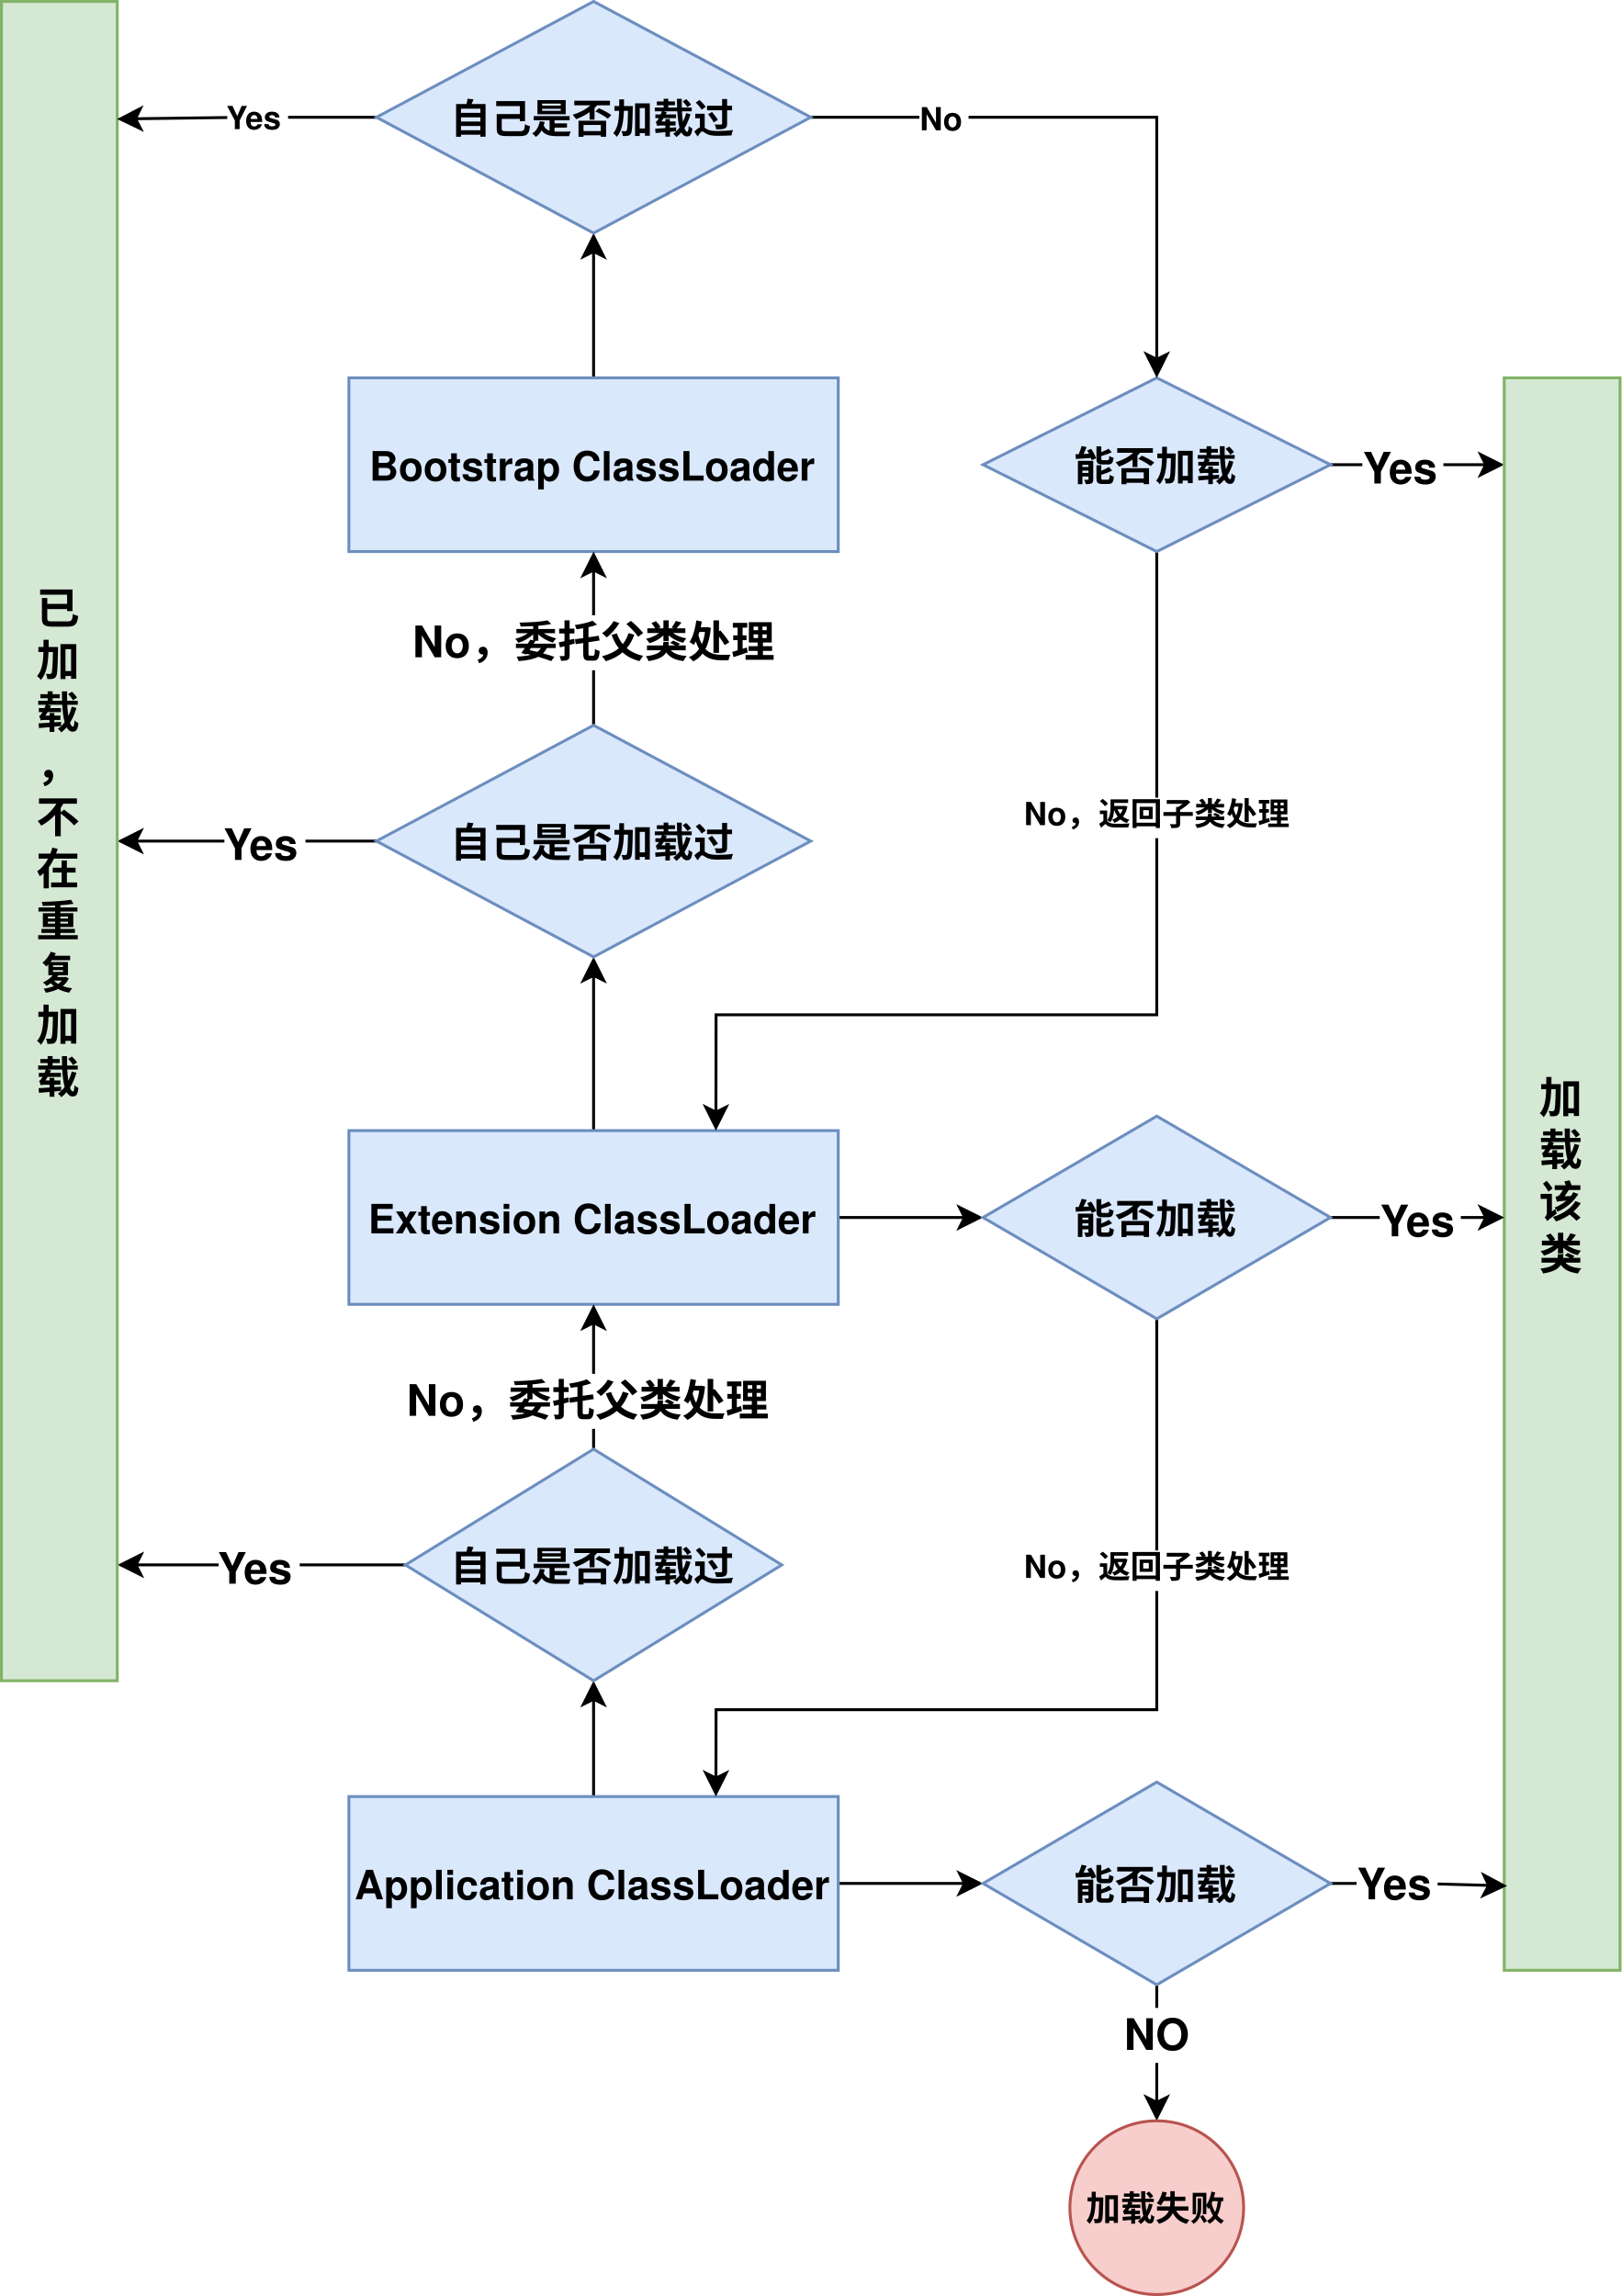
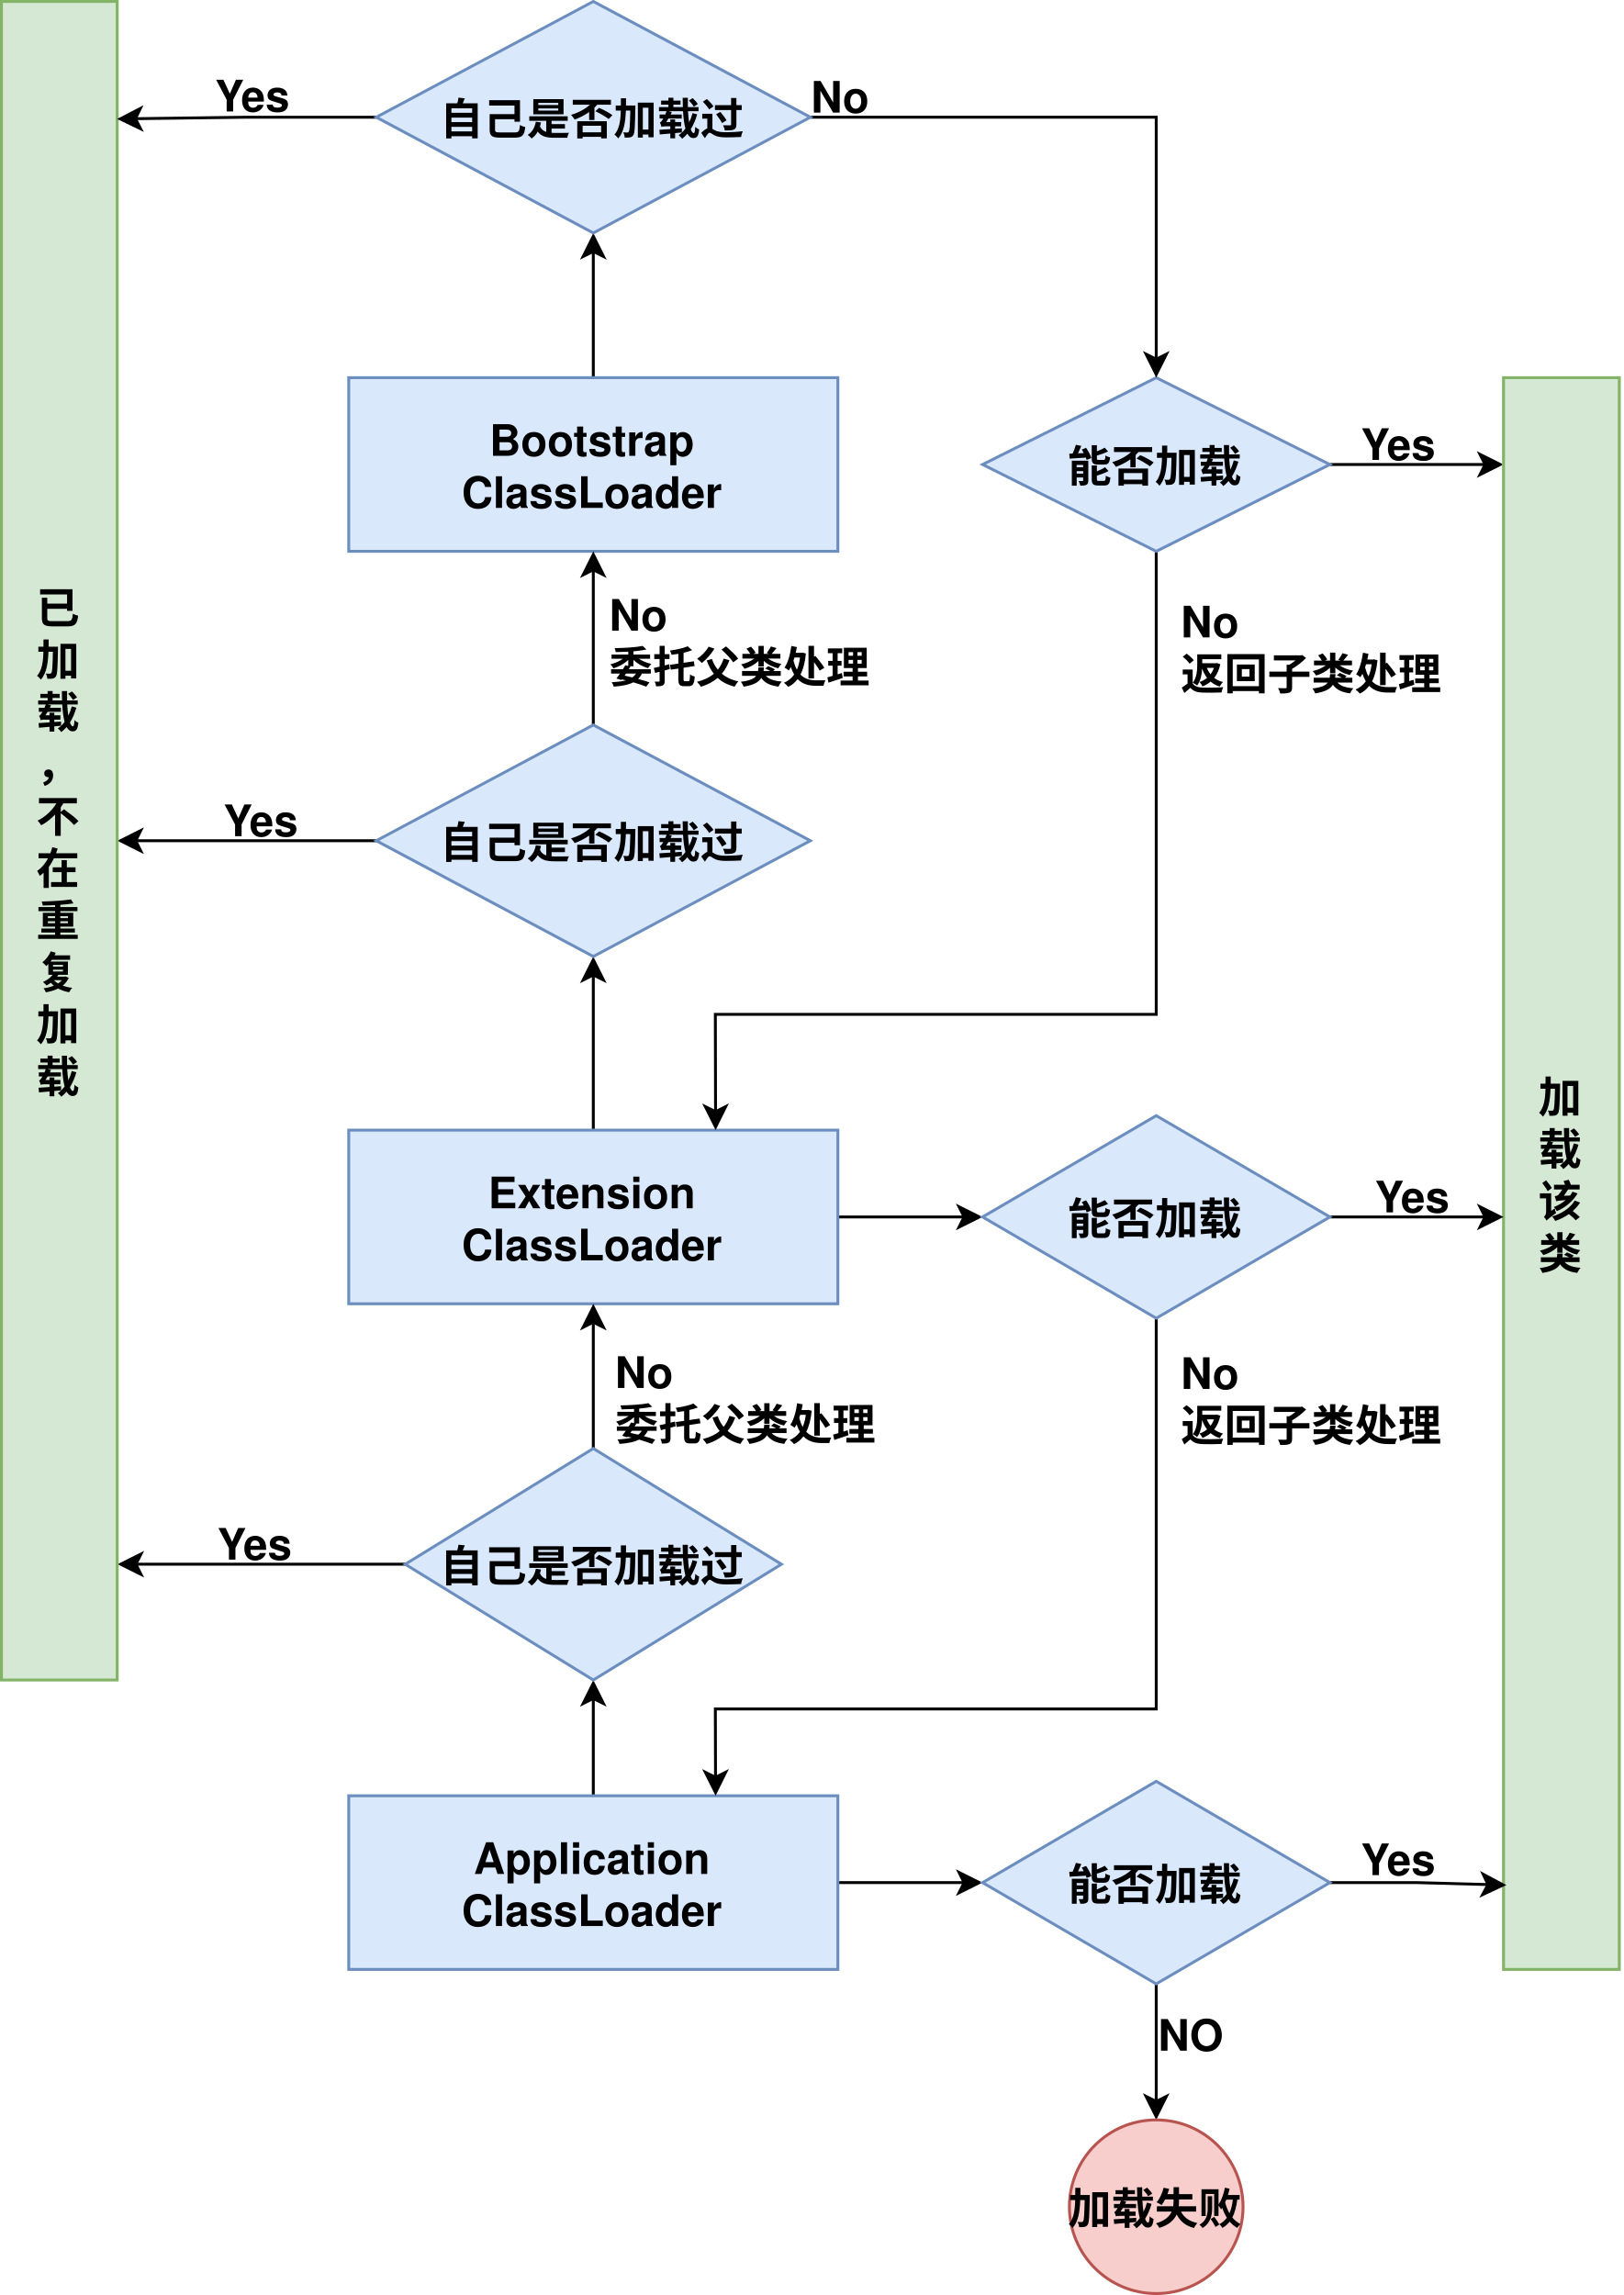
- <svg xmlns="http://www.w3.org/2000/svg" version="1.1" width="560px" height="793px" viewBox="-0.5 -0.5 560 793" content="&lt;mxfile host=&quot;drawio-plugin&quot; modified=&quot;2024-06-06T08:45:46.474Z&quot; agent=&quot;Mozilla/5.0 (Windows NT 10.0; Win64; x64) AppleWebKit/537.36 (KHTML, like Gecko) Chrome/122.0.0.0 Safari/537.36&quot; etag=&quot;JMCKk2F9hN5fAZzT8I-Z&quot; version=&quot;22.1.22&quot; type=&quot;embed&quot;&gt;&lt;diagram id=&quot;C5RBs43oDa-KdzZeNtuy&quot; name=&quot;Page-1&quot;&gt;7Vxbc6o8FP01PNYBQrg8itqeS7+e+/XlTCpR+YrGA9hqf/1JhFQCEa2AUqcznSlsYsSsvXfW2gkooDddXoVoPvmPeDhQdNVbKqCv6LqmApX+Y5ZVYrGgnhjGoe+ljTaGL/4j5p9MrQvfw5HQMCYkiP25aByS2QwPY8GGwpA8iM1GJBC/dY7GuGD4MkRB0frD9+JJYoU22NjfYH88Sb/Z1q3kwhTxtukPiSbIIw8ZExgooBcSEidH02UPB2zs+LD8eLv6EVzfmVfvPkV/0Tf3/deb7xdJZ5fP+cjTLwjxLD646+935mged330CP8uPn74Y4erbxfpb71HwSIdrvS3xis+ftijw5mekjCekDGZoWCwsbohWcw8zL5GpWebNteEzKlRo8b/cRyvUt9Ai5hQU4BuceCi4d14/fkeCUhIr87IjPU5IrOYmzw8QosgTq38Xli3ew5MOoARWYRDXDIaKdAxCsc4LmlnJu3YyGR8LB32K0ymOA5XtEGIAxT796IjotSfx0/tNqDRgxS3Z2BogDaDeImmfsBSxxsc3OPYHyKOY9KRBtuOtqG3Cm61gHZ3Pg/ouMY+mdELvQBF0TVBHg4LbiCCPPKDgI+6ogMPYXs0pPYoDskdzlwxhza+HW3FabcTZFHMYm/QcxT44xk9GVJU6S0/F+Z7HMZ4WYoLv8pnsnQiM3U7OX/YTAua6SS2SWZKMNWGoNSKWLYxcr/j0EOzfNwap4pbTiJ2xa3TqrAF5ovAunVZel+0QbuytFZAe7CM8SxqZ44u5GBZoB8O8uE5GjhHzNGf+j+/PHx+t/h5Nf4dGl97f+3PUALk0cK24cgCxciSjoDaqsAqkl2XKjAaDmjewsBqSxxp4NRcx34R01/LqI655+SntSpE9SKtvSHK4FJxe4rdUwZQ6VqKYygDU7EdhWb4gaXYtuKa7MDVFNddtzEU22AWR1VsU+os1wxY2fTFAoVymKCbXpj6npc4EI78R3S77oS50Jz4s3j9+6GrwP4W0rOdHZVCXxoH+VB+KoCld6dki0yyEL9QO7qpCVGehtTeKKd9f2SDkGlCRqOIulveDZ5uoQIrMl5EFng+CaaYh6ufrE1HVXVu+MVuseMAjRv6y/Smk7NV9uwjDn06vsx/kwmqJamldl6d87rUnW3RlaFhiz0kN5p+qAHPLMqzXzg6m6zzFHh1pB3NgQJWnJNV9IAnV+PcX+yguawkUeYDW7EtpdtlE5G7npToZEVnqu4ls9AZqWuyA7urdFXW2O2zP3ZwyT5YoJ4TMr1dRIXcVUI2t9DTkxFKw+mIqENVQik57cxSSrux8tkJtdnL5ZTOnokftItTFnXfK6csBEId2R0AE1bL53xa0HKB3yCvfF0CazQXNEQCu2GIVpkGaeRsZQiOI8xAelocvDyoOT1Ivr9eT4TnzSN5oNWSaVRdROiiooDlXedwP1YWck7GI/PE4kBeeZTCZJ5H6lDCI+FReaQuAS7Bi5opTQAaG+QNUFkbxyxr46wkazMUl/pCP9ef01O6tmBzGO6Fdoy45G0l91Je+d53Sip4ka3fAtOUeBHEtsf8bkJC/5H2goLUjeQLS8fwM7H+XXQxQ+JhsDEXAy9DqrSOoGh7q5XaV6kOYigwN6NpZjlF2dG+GY4Cimz5nDgKqFMN8cyxEvqpSFB0WZ+18pOr38v3f8hqTP7cvf36CU3mkzDk7OoUOQgv/ZiVx9UOTM9+pY3Z8aYszk6EqnjyIQsKJfUd5fS25KTaV+UOSkmGKqYYAMtTkg6tsvaVU5LUNXdUd9Z8mFV3KGNyFWewpkR9xp/bUt0pdbfSaKwjSxkGEEl1TRV5IHR6kVuSabCes0VKgbU62i6czk8vASNHEGQbOXQJl21sIweQbFrdWxmtlW8XCjYewa+qpUgHJWhLhQtsDO1iPetopOElC5f6t6PuJyAMfb9186rChn9Ps0Kl+HjSWQkVHlu1CBUolxVVt2XI+mxeqpzwwYhzkio8C+2UKu2onuSlCtyxwJOXKrDmFR6paxYreWcvVXg01iJVVHGjVz1p6kLs9IhLzzzEXqVKXqoABxTIq1SqWE2RV+Pst5uqHVUXJ5yOY1g7Jp1TbDflD9GeoJBfzYXOez3fqHNfqO7YOflaLbc3n7yNVr//oL3qVhbNx652b2WFeRZpgeNuJTeKjzrdfDifjMFDpp6M4bQ+Rbzyuy38ztSPyO+kT6ZKoDlalWDDwByqOgUGpp6YgJU9xdu+rZ4VAlb6Q1uwuaEUxVJPrpxU2Y4FKyeG9Wo5lt+PuMLYRClQOjQn1HC8FMiLf0l487LgzlLgiSqB1cL/ZG9Nkd52UX3dkLbHcp2SytJ5dbDeZ+00S9pr89EsWzx+3SO9a4/0EXdISzaqSgZ/XcFmSFGLsV7Qz8dkEPjziMUZiubJax1H/pKBkR/ekT3EQ+mbN25taEAO3XPfvJFcJaGHwx0vJGsKRmDldChfuc/AaNazc4Oebt5DmYTq5mWeYPAP&lt;/diagram&gt;&lt;/mxfile&gt;">
+ <svg xmlns="http://www.w3.org/2000/svg" version="1.1" width="561px" height="793px" viewBox="-0.5 -0.5 561 793" content="&lt;mxfile host=&quot;drawio-plugin&quot; modified=&quot;2024-06-19T09:33:12.547Z&quot; agent=&quot;Mozilla/5.0 (Windows NT 10.0; Win64; x64) AppleWebKit/537.36 (KHTML, like Gecko) Chrome/122.0.0.0 Safari/537.36&quot; etag=&quot;nT9qMaPGVioGRKaFfYRT&quot; version=&quot;22.1.22&quot; type=&quot;embed&quot;&gt;&lt;diagram id=&quot;C5RBs43oDa-KdzZeNtuy&quot; name=&quot;Page-1&quot;&gt;7Vxbk6I6EP41PI4FhCA8epvZy5y931+2MhKVM2hcwBmdX7+JEDUQERUQV6u2tqAnREh3f/11p0EBnfH8zkfT0X/EwZ6iq85cAV1F1y1Dp/8zwSISmHozEgx914lE2lrw2X3BsVCNpTPXwYEwMCTEC92pKOyTyQT3Q0GGfJ88i8MGxBN/dYqGOCX43EdeWvrddcJRJIUWWMtfYXc4in/Z4o83Rnxs/CDBCDnkeUMEegro+ISE0dF43sEeWzq+LN9fL75794/m3ZuPwR/0tf32y7tvN9Fkt/tcsnoCH0/Cg6f+9mgOpmHLRS/wz+zD+9+Wv/h6Ez/rE/Jm8XLFzxou+Pphhy5nfEr8cESGZIK83lra9sls4mD2Myo9W4+5J2RKhRoV/o/DcBHbBpqFhIo89IC9Nuo/DpfXd4hHfPrXCZmwOQdkEnKRgwdo5oWxlN+Lxs+jWTVIz3MuVLygAZn5fZyxOrHiQ+QPcZgxzozGsZXasLlYDXeYjHHoL+gAH3sodJ9Ew0SxfQ9X49ZKpAexHvfQqQHqrNRbNHY9BiWvsPeEQ7ePJHrMp/0TaZsDYk3Uraa03ZpOPbquoUsmik5tE2hMhR0PBcE9QQ72U+YgKnvgeh5ffXq1g7A16FN5EPrkEW/8xexb+GGwVV+7jSHLl5HnDif0pE+1S295X3U/YT/E80z98L+CeAlXAc6Kzp/X4UIz7Ug22ggVplqSSrW0Tuvowd+w76BJbfyXk4td/mvXyn2BeRa6rh1a59U2qBdaaylt9+YhngT1xuoUFstM4HBlH47VwK4Qqz92f3x+/vRm9uNu+Ms3vnT+WJ+gRKGVuW9y0XPE2/K4Mkj7o3S91Fq5Y5oqt2k+R50HTWvsjnXxPg2cmilZZxE8a0aUzJyhU6uVq+ppUvyObDip0oNKq6nYhtIzFctWaGToNRXLUtomO2hrSjsaYyiWwSS2qlim1FzumWo3wp6HB0wtzFEoA/JasXjsOk5kQDhwX9DDcgp2K1PiTsLl88O2Artb9L6dW+XG9LRhZHpJ0tFXRbf43pXNwpYMAG7Uhm5qAgbEDpfbBuK5P7AlWk9siReQwSCgppk0mdUNHcG/jLNAjP3pNrUAf/GDjWmoqs4FP9ktNmygcUF3Ht90dLbYPPuAfZeuLyN4UTCrCQwVzuC32KBo2NBIGGV0o/FFJVhmOhH8iYNc+LSi5WeLUCu3LAKiNBsKmuQs70j7WBkinxZWBVqSEkHPUqym0mqxiNZeRjca9WjIa90yCQ1tLZMdWC2lpbLB7S77xw5u2YUpFjsi44dZkIK2DN66henu4qb7mktBzNWwG6JRQFXCXTm/3eSuVmlVvhOmjudLXu2cUQPUi7ymE80rec0ZGrY5+yGhAQATFhIMDDEUaAmQKJHAXnf3SsWNkthmy/fRYmNA7GVb7cu2BQPT4zrn7UHD6UH0+8VaIrxkwsrdsBBUUnVRfzfFZNU3iVnNqkDKPhlhTVrFgQT29IQVJAmrDiWEFVZKWHWJWiNt6gkuE6lxU8Y1uim7VdodxeoIMkNpU0vpJuazO0rLEmQ2s4rUOMaPkrKMe8mu5eeNZykbs/QHYJoSG4PYcgwqHxHffaGzIC82MvkG2+mtUKz3pw3QkNgfLM0AwXlkTLXjPlrupKnw3bmDyA9MhEPNzGY/O8aXQ39AmohfDv0BRSZlHFcWwjxHcp9Era5ZAvW5+zV/+5sshuT34+svH9FoOvJ9ztxOAVF47oZsB0BtwPjsZzyYHa8r/+xEKPxHFzWhsGuwY8egVs0HuQGu8C3Ng/DNUEW8AjAb33TYzBp/NL5JDXlnxWpJzVnFitKztmL3lvyry6h8PSpWBRpnpqcXAYGGAUS2X8yWRaJKZVaWAGpbMkCwTOq253uXluYBI8FcZB01uoRkl9ZRAyS9x7kTumU634KCjGPBNdnaYQspFiuxBWm+BUuzhXSFrzIyc875VvE9x/nyHiPZR7OlZeHYfIz/Trn5VfrdtAvKr7jnFZJfwUQ2VEyGZYrkorIM64Qvx1xuhsUhbWeGVY8KUjLDgjv2z5IZFix4A01qyOlq5jXDknp6IRmWKrb3lYKBZmV9rNwfrwnWfgkWsEGKVEsTrGZZpNr45zuQ1Yaqi5GuYRvNHdHuFB3I/E3uE+yLHGdCl9x5YRTZKqzbViLpLiQsJDYfKosKRq2/51HfhF0GBFVvFWzlpkku2wTVvphgpF+ye/f+UsCGO1QxYGMXgi68D6cCPLmyzINYpqlXyDKlr1lLFFdZkWTNA22aRgs8UC2EBlZVCcl6gb1+jcRHOL/0QWvQ31KgzjO95Gh0Z00sTbHAUFAPr5Z4l62MMqt0bU6YpvIyKy+sRtjBS647y6xnUWU9DltO9g0j6W2n01FWyPyXgKLInLOpW4myYVHvp4p9dKs3p8rHClnPwLXf/7h+/wq7/SVt1RLVLHcamB6pxFh2eSQ93PPcacBWCQXT6FOuA3fOVJVc/IHVx33pd3EeLGhArth9v4sT/ZX4Dvb3/NhgWWoFzUTuzhs4NtRqFtPeQ0/X36KNHHv9PV/Q+ws=&lt;/diagram&gt;&lt;/mxfile&gt;">
  <defs />
  <g>
    <path d="M 204.5 620 L 204.5 586.37" fill="none" stroke="rgb(0, 0, 0)" stroke-miterlimit="10" pointer-events="stroke" />
    <path d="M 204.5 581.12 L 208 588.12 L 204.5 586.37 L 201 588.12 Z" fill="rgb(0, 0, 0)" stroke="rgb(0, 0, 0)" stroke-miterlimit="10" pointer-events="all" />
    <path d="M 289 650 L 332.63 650" fill="none" stroke="rgb(0, 0, 0)" stroke-miterlimit="10" pointer-events="stroke" />
    <path d="M 337.88 650 L 330.88 653.5 L 332.63 650 L 330.88 646.5 Z" fill="rgb(0, 0, 0)" stroke="rgb(0, 0, 0)" stroke-miterlimit="10" pointer-events="all" />
    <rect x="120" y="620" width="169" height="60" fill="#dae8fc" stroke="#6c8ebf" pointer-events="all" />
-     <g fill="rgb(0, 0, 0)" font-family="Helvetica" font-weight="bold" text-anchor="middle" font-size="14px">
-       <text x="204" y="655.5">Application ClassLoader</text>
+     <g fill="rgb(0, 0, 0)" font-family="Helvetica" font-weight="bold" text-anchor="middle" font-size="15px">
+       <text x="204" y="647">Application</text>
+       <text x="204" y="665">ClassLoader</text>
    </g>
    <path d="M 204.5 390 L 204.5 336.37" fill="none" stroke="rgb(0, 0, 0)" stroke-miterlimit="10" pointer-events="stroke" />
    <path d="M 204.5 331.12 L 208 338.12 L 204.5 336.37 L 201 338.12 Z" fill="rgb(0, 0, 0)" stroke="rgb(0, 0, 0)" stroke-miterlimit="10" pointer-events="all" />
    <path d="M 289 420 L 332.63 420" fill="none" stroke="rgb(0, 0, 0)" stroke-miterlimit="10" pointer-events="stroke" />
    <path d="M 337.88 420 L 330.88 423.5 L 332.63 420 L 330.88 416.5 Z" fill="rgb(0, 0, 0)" stroke="rgb(0, 0, 0)" stroke-miterlimit="10" pointer-events="all" />
    <rect x="120" y="390" width="169" height="60" fill="#dae8fc" stroke="#6c8ebf" pointer-events="all" />
-     <g fill="rgb(0, 0, 0)" font-family="Helvetica" font-weight="bold" text-anchor="middle" font-size="14px">
-       <text x="204" y="425.5">Extension ClassLoader</text>
+     <g fill="rgb(0, 0, 0)" font-family="Helvetica" font-weight="bold" text-anchor="middle" font-size="15px">
+       <text x="204" y="417">Extension</text>
+       <text x="204" y="435">ClassLoader</text>
    </g>
    <path d="M 204.5 130 L 204.5 86.37" fill="none" stroke="rgb(0, 0, 0)" stroke-miterlimit="10" pointer-events="stroke" />
    <path d="M 204.5 81.12 L 208 88.12 L 204.5 86.37 L 201 88.12 Z" fill="rgb(0, 0, 0)" stroke="rgb(0, 0, 0)" stroke-miterlimit="10" pointer-events="all" />
    <rect x="120" y="130" width="169" height="60" fill="#dae8fc" stroke="#6c8ebf" pointer-events="all" />
-     <g fill="rgb(0, 0, 0)" font-family="Helvetica" font-weight="bold" text-anchor="middle" font-size="14px">
-       <text x="204" y="165.5">Bootstrap ClassLoader</text>
+     <g fill="rgb(0, 0, 0)" font-family="Helvetica" font-weight="bold" text-anchor="middle" font-size="15px">
+       <text x="204" y="157">Bootstrap</text>
+       <text x="204" y="175">ClassLoader</text>
    </g>
    <path d="M 204.5 500 L 204.5 456.37" fill="none" stroke="rgb(0, 0, 0)" stroke-miterlimit="10" pointer-events="stroke" />
    <path d="M 204.5 451.12 L 208 458.12 L 204.5 456.37 L 201 458.12 Z" fill="rgb(0, 0, 0)" stroke="rgb(0, 0, 0)" stroke-miterlimit="10" pointer-events="all" />
-     <g fill="rgb(0, 0, 0)" font-family="Helvetica" font-weight="bold" text-anchor="middle" font-size="15px">
-       <rect fill="rgb(255, 255, 255)" stroke="none" x="140" y="474" width="127" height="19" stroke-width="0" />
-       <text x="202.5" y="488.5">No，委托父类处理</text>
+     <g fill="rgb(0, 0, 0)" font-family="Helvetica" font-weight="bold" font-size="15px">
+       <text x="212" y="479.08">No</text>
+       <text x="212" y="497.08">委托父类处理</text>
    </g>
    <path d="M 139.53 539.98 L 46.45 539.98" fill="none" stroke="rgb(0, 0, 0)" stroke-miterlimit="10" pointer-events="stroke" />
    <path d="M 41.2 539.98 L 48.2 536.48 L 46.45 539.98 L 48.2 543.48 Z" fill="rgb(0, 0, 0)" stroke="rgb(0, 0, 0)" stroke-miterlimit="10" pointer-events="all" />
    <g fill="rgb(0, 0, 0)" font-family="Helvetica" font-weight="bold" text-anchor="middle" font-size="15px">
-       <rect fill="rgb(255, 255, 255)" stroke="none" x="75" y="532" width="28" height="19" stroke-width="0" />
-       <text x="87.53" y="546.48">Yes</text>
+       <text x="87.45" y="538.4">Yes</text>
    </g>
    <path d="M 204.5 500 L 269.5 540 L 204.5 580 L 139.5 540 Z" fill="#dae8fc" stroke="#6c8ebf" stroke-miterlimit="10" pointer-events="all" />
-     <g fill="rgb(0, 0, 0)" font-family="Helvetica" font-weight="bold" text-anchor="middle" font-size="14px">
-       <text x="204" y="545.5">自己是否加载过</text>
+     <g fill="rgb(0, 0, 0)" font-family="Helvetica" font-weight="bold" text-anchor="middle" font-size="15px">
+       <text x="204" y="546">自己是否加载过</text>
    </g>
    <path d="M 204.5 250 L 204.5 196.37" fill="none" stroke="rgb(0, 0, 0)" stroke-miterlimit="10" pointer-events="stroke" />
    <path d="M 204.5 191.12 L 208 198.12 L 204.5 196.37 L 201 198.12 Z" fill="rgb(0, 0, 0)" stroke="rgb(0, 0, 0)" stroke-miterlimit="10" pointer-events="all" />
-     <g fill="rgb(0, 0, 0)" font-family="Helvetica" font-weight="bold" text-anchor="middle" font-size="15px">
-       <rect fill="rgb(255, 255, 255)" stroke="none" x="142" y="212" width="127" height="19" stroke-width="0" />
-       <text x="204.5" y="226.5">No，委托父类处理</text>
+     <g fill="rgb(0, 0, 0)" font-family="Helvetica" font-weight="bold" font-size="15px">
+       <text x="210" y="217.42">No</text>
+       <text x="210" y="235.42">委托父类处理</text>
    </g>
    <path d="M 129.5 290 L 89 290 L 46.37 290" fill="none" stroke="rgb(0, 0, 0)" stroke-miterlimit="10" pointer-events="stroke" />
    <path d="M 41.12 290 L 48.12 286.5 L 46.37 290 L 48.12 293.5 Z" fill="rgb(0, 0, 0)" stroke="rgb(0, 0, 0)" stroke-miterlimit="10" pointer-events="all" />
    <g fill="rgb(0, 0, 0)" font-family="Helvetica" font-weight="bold" text-anchor="middle" font-size="15px">
-       <rect fill="rgb(255, 255, 255)" stroke="none" x="77" y="282" width="28" height="19" stroke-width="0" />
-       <text x="89.5" y="296.5">Yes</text>
+       <text x="89.58" y="288.42">Yes</text>
    </g>
    <path d="M 204.5 250 L 279.5 290 L 204.5 330 L 129.5 290 Z" fill="#dae8fc" stroke="#6c8ebf" stroke-miterlimit="10" pointer-events="all" />
-     <g fill="rgb(0, 0, 0)" font-family="Helvetica" font-weight="bold" text-anchor="middle" font-size="14px">
-       <text x="204" y="295.5">自己是否加载过</text>
+     <g fill="rgb(0, 0, 0)" font-family="Helvetica" font-weight="bold" text-anchor="middle" font-size="15px">
+       <text x="204" y="296">自己是否加载过</text>
    </g>
    <rect x="0" y="0" width="40" height="580" fill="#d5e8d4" stroke="#82b366" pointer-events="all" />
    <g fill="rgb(0, 0, 0)" font-family="Helvetica" font-weight="bold" text-anchor="middle" font-size="15px">
      <text x="19.5" y="215">已</text>
      <text x="19.5" y="233">加</text>
      <text x="19.5" y="251">载</text>
      <text x="19.5" y="269">，</text>
      <text x="19.5" y="287">不</text>
      <text x="19.5" y="305">在</text>
      <text x="19.5" y="323">重</text>
      <text x="19.5" y="341">复</text>
      <text x="19.5" y="359">加</text>
      <text x="19.5" y="377">载</text>
    </g>
    <path d="M 459 160 L 512.63 160" fill="none" stroke="rgb(0, 0, 0)" stroke-miterlimit="10" pointer-events="stroke" />
    <path d="M 517.88 160 L 510.88 163.5 L 512.63 160 L 510.88 156.5 Z" fill="rgb(0, 0, 0)" stroke="rgb(0, 0, 0)" stroke-miterlimit="10" pointer-events="all" />
    <g fill="rgb(0, 0, 0)" font-family="Helvetica" font-weight="bold" text-anchor="middle" font-size="15px">
-       <rect fill="rgb(255, 255, 255)" stroke="none" x="470" y="152" width="28" height="19" stroke-width="0" />
-       <text x="483" y="166.5">Yes</text>
+       <text x="482.58" y="158.42">Yes</text>
    </g>
-     <path d="M 399 190 L 399 350 L 246.8 350 L 246.76 383.63" fill="none" stroke="rgb(0, 0, 0)" stroke-miterlimit="10" pointer-events="stroke" />
-     <path d="M 246.75 388.88 L 243.26 381.88 L 246.76 383.63 L 250.26 381.89 Z" fill="rgb(0, 0, 0)" stroke="rgb(0, 0, 0)" stroke-miterlimit="10" pointer-events="all" />
-     <g fill="rgb(0, 0, 0)" font-family="Helvetica" font-weight="bold" text-anchor="middle" font-size="11px">
-       <rect fill="rgb(255, 255, 255)" stroke="none" x="353" y="275" width="94" height="14" stroke-width="0" />
-       <text x="399" y="284.5">No，返回子类处理</text>
+     <path d="M 399 190 L 399 350 L 246.67 350 L 246.74 383.63" fill="none" stroke="rgb(0, 0, 0)" stroke-miterlimit="10" pointer-events="stroke" />
+     <path d="M 246.75 388.88 L 243.23 381.89 L 246.74 383.63 L 250.23 381.87 Z" fill="rgb(0, 0, 0)" stroke="rgb(0, 0, 0)" stroke-miterlimit="10" pointer-events="all" />
+     <g fill="rgb(0, 0, 0)" font-family="Helvetica" font-weight="bold" font-size="15px">
+       <text x="407.5" y="219.75">No</text>
+       <text x="407.5" y="237.75">返回子类处理</text>
    </g>
    <path d="M 399 130 L 459 160 L 399 190 L 339 160 Z" fill="#dae8fc" stroke="#6c8ebf" stroke-miterlimit="10" pointer-events="all" />
-     <g fill="rgb(0, 0, 0)" font-family="Helvetica" font-weight="bold" text-anchor="middle" font-size="14px">
-       <text x="398.5" y="165.5">能否加载</text>
+     <g fill="rgb(0, 0, 0)" font-family="Helvetica" font-weight="bold" text-anchor="middle" font-size="15px">
+       <text x="398.5" y="166">能否加载</text>
    </g>
    <rect x="519" y="130" width="40" height="550" fill="#d5e8d4" stroke="#82b366" pointer-events="all" />
    <g fill="rgb(0, 0, 0)" font-family="Helvetica" font-weight="bold" text-anchor="middle" font-size="15px">
      <text x="538.5" y="384">加</text>
      <text x="538.5" y="402">载</text>
      <text x="538.5" y="420">该</text>
      <text x="538.5" y="438">类</text>
    </g>
    <path d="M 459 420 L 512.63 420" fill="none" stroke="rgb(0, 0, 0)" stroke-miterlimit="10" pointer-events="stroke" />
    <path d="M 517.88 420 L 510.88 423.5 L 512.63 420 L 510.88 416.5 Z" fill="rgb(0, 0, 0)" stroke="rgb(0, 0, 0)" stroke-miterlimit="10" pointer-events="all" />
    <g fill="rgb(0, 0, 0)" font-family="Helvetica" font-weight="bold" text-anchor="middle" font-size="15px">
-       <rect fill="rgb(255, 255, 255)" stroke="none" x="476" y="412" width="28" height="19" stroke-width="0" />
-       <text x="489" y="426.5">Yes</text>
+       <text x="487.42" y="418.42">Yes</text>
    </g>
-     <path d="M 399 455 L 399 590 L 246.8 590 L 246.76 613.63" fill="none" stroke="rgb(0, 0, 0)" stroke-miterlimit="10" pointer-events="stroke" />
-     <path d="M 246.75 618.88 L 243.26 611.88 L 246.76 613.63 L 250.26 611.89 Z" fill="rgb(0, 0, 0)" stroke="rgb(0, 0, 0)" stroke-miterlimit="10" pointer-events="all" />
-     <g fill="rgb(0, 0, 0)" font-family="Helvetica" font-weight="bold" text-anchor="middle" font-size="11px">
-       <rect fill="rgb(255, 255, 255)" stroke="none" x="353" y="535" width="94" height="14" stroke-width="0" />
-       <text x="399" y="544.5">No，返回子类处理</text>
+     <path d="M 399 455 L 399 590 L 246.67 590 L 246.73 613.63" fill="none" stroke="rgb(0, 0, 0)" stroke-miterlimit="10" pointer-events="stroke" />
+     <path d="M 246.75 618.88 L 243.23 611.89 L 246.73 613.63 L 250.23 611.87 Z" fill="rgb(0, 0, 0)" stroke="rgb(0, 0, 0)" stroke-miterlimit="10" pointer-events="all" />
+     <g fill="rgb(0, 0, 0)" font-family="Helvetica" font-weight="bold" font-size="15px">
+       <text x="407.5" y="479.42">No</text>
+       <text x="407.5" y="497.42">返回子类处理</text>
    </g>
    <path d="M 399 385 L 459 420 L 399 455 L 339 420 Z" fill="#dae8fc" stroke="#6c8ebf" stroke-miterlimit="10" pointer-events="all" />
-     <g fill="rgb(0, 0, 0)" font-family="Helvetica" font-weight="bold" text-anchor="middle" font-size="14px">
-       <text x="398.5" y="425.5">能否加载</text>
+     <g fill="rgb(0, 0, 0)" font-family="Helvetica" font-weight="bold" text-anchor="middle" font-size="15px">
+       <text x="398.5" y="426">能否加载</text>
    </g>
    <path d="M 459 650 L 489 650 L 513.63 650.68" fill="none" stroke="rgb(0, 0, 0)" stroke-miterlimit="10" pointer-events="stroke" />
    <path d="M 518.88 650.82 L 511.79 654.13 L 513.63 650.68 L 511.98 647.13 Z" fill="rgb(0, 0, 0)" stroke="rgb(0, 0, 0)" stroke-miterlimit="10" pointer-events="all" />
    <g fill="rgb(0, 0, 0)" font-family="Helvetica" font-weight="bold" text-anchor="middle" font-size="15px">
-       <rect fill="rgb(255, 255, 255)" stroke="none" x="468" y="641" width="28" height="19" stroke-width="0" />
-       <text x="481" y="655.5">Yes</text>
+       <text x="482.58" y="647.42">Yes</text>
    </g>
    <path d="M 399 685 L 399 725.63" fill="none" stroke="rgb(0, 0, 0)" stroke-miterlimit="10" pointer-events="stroke" />
    <path d="M 399 730.88 L 395.5 723.88 L 399 725.63 L 402.5 723.88 Z" fill="rgb(0, 0, 0)" stroke="rgb(0, 0, 0)" stroke-miterlimit="10" pointer-events="all" />
    <g fill="rgb(0, 0, 0)" font-family="Helvetica" font-weight="bold" text-anchor="middle" font-size="15px">
-       <rect fill="rgb(255, 255, 255)" stroke="none" x="388" y="693" width="25" height="19" stroke-width="0" />
-       <text x="399" y="707.5">NO</text>
+       <text x="410.92" y="708.08">NO</text>
    </g>
    <path d="M 399 615 L 459 650 L 399 685 L 339 650 Z" fill="#dae8fc" stroke="#6c8ebf" stroke-miterlimit="10" pointer-events="all" />
-     <g fill="rgb(0, 0, 0)" font-family="Helvetica" font-weight="bold" text-anchor="middle" font-size="14px">
-       <text x="398.5" y="655.5">能否加载</text>
+     <g fill="rgb(0, 0, 0)" font-family="Helvetica" font-weight="bold" text-anchor="middle" font-size="15px">
+       <text x="398.5" y="656">能否加载</text>
    </g>
-     <path d="M 129.5 40 L 84.8 40 L 46.29 40.51" fill="none" stroke="rgb(0, 0, 0)" stroke-miterlimit="10" pointer-events="stroke" />
+     <path d="M 129.5 40 L 84.75 40 L 46.29 40.51" fill="none" stroke="rgb(0, 0, 0)" stroke-miterlimit="10" pointer-events="stroke" />
    <path d="M 41.04 40.59 L 47.99 36.99 L 46.29 40.51 L 48.08 43.99 Z" fill="rgb(0, 0, 0)" stroke="rgb(0, 0, 0)" stroke-miterlimit="10" pointer-events="all" />
-     <g fill="rgb(0, 0, 0)" font-family="Helvetica" font-weight="bold" text-anchor="middle" font-size="11px">
-       <rect fill="rgb(255, 255, 255)" stroke="none" x="78" y="34" width="21" height="14" stroke-width="0" />
-       <text x="87.1" y="44.1">Yes</text>
+     <g fill="rgb(0, 0, 0)" font-family="Helvetica" font-weight="bold" text-anchor="middle" font-size="15px">
+       <text x="86.67" y="38">Yes</text>
    </g>
    <path d="M 279.5 40 L 399 40 L 399 123.63" fill="none" stroke="rgb(0, 0, 0)" stroke-miterlimit="10" pointer-events="stroke" />
    <path d="M 399 128.88 L 395.5 121.88 L 399 123.63 L 402.5 121.88 Z" fill="rgb(0, 0, 0)" stroke="rgb(0, 0, 0)" stroke-miterlimit="10" pointer-events="all" />
-     <g fill="rgb(0, 0, 0)" font-family="Helvetica" font-weight="bold" text-anchor="middle" font-size="11px">
-       <rect fill="rgb(255, 255, 255)" stroke="none" x="317" y="35" width="17" height="14" stroke-width="0" />
-       <text x="324.5" y="44.5">No</text>
+     <g fill="rgb(0, 0, 0)" font-family="Helvetica" font-weight="bold" text-anchor="middle" font-size="15px">
+       <text x="289.75" y="38.42">No</text>
    </g>
    <path d="M 204.5 0 L 279.5 40 L 204.5 80 L 129.5 40 Z" fill="#dae8fc" stroke="#6c8ebf" stroke-miterlimit="10" pointer-events="all" />
-     <g fill="rgb(0, 0, 0)" font-family="Helvetica" font-weight="bold" text-anchor="middle" font-size="14px">
-       <text x="204" y="45.5">自己是否加载过</text>
+     <g fill="rgb(0, 0, 0)" font-family="Helvetica" font-weight="bold" text-anchor="middle" font-size="15px">
+       <text x="204" y="46">自己是否加载过</text>
    </g>
    <ellipse cx="399" cy="762" rx="30" ry="30" fill="#f8cecc" stroke="#b85450" pointer-events="all" />
-     <g fill="rgb(0, 0, 0)" font-family="Helvetica" font-weight="bold" text-anchor="middle" font-size="12px">
-       <text x="398.5" y="766.5">加载失败</text>
+     <g fill="rgb(0, 0, 0)" font-family="Helvetica" font-weight="bold" text-anchor="middle" font-size="15px">
+       <text x="398.5" y="768">加载失败</text>
    </g>
  </g>
</svg>
